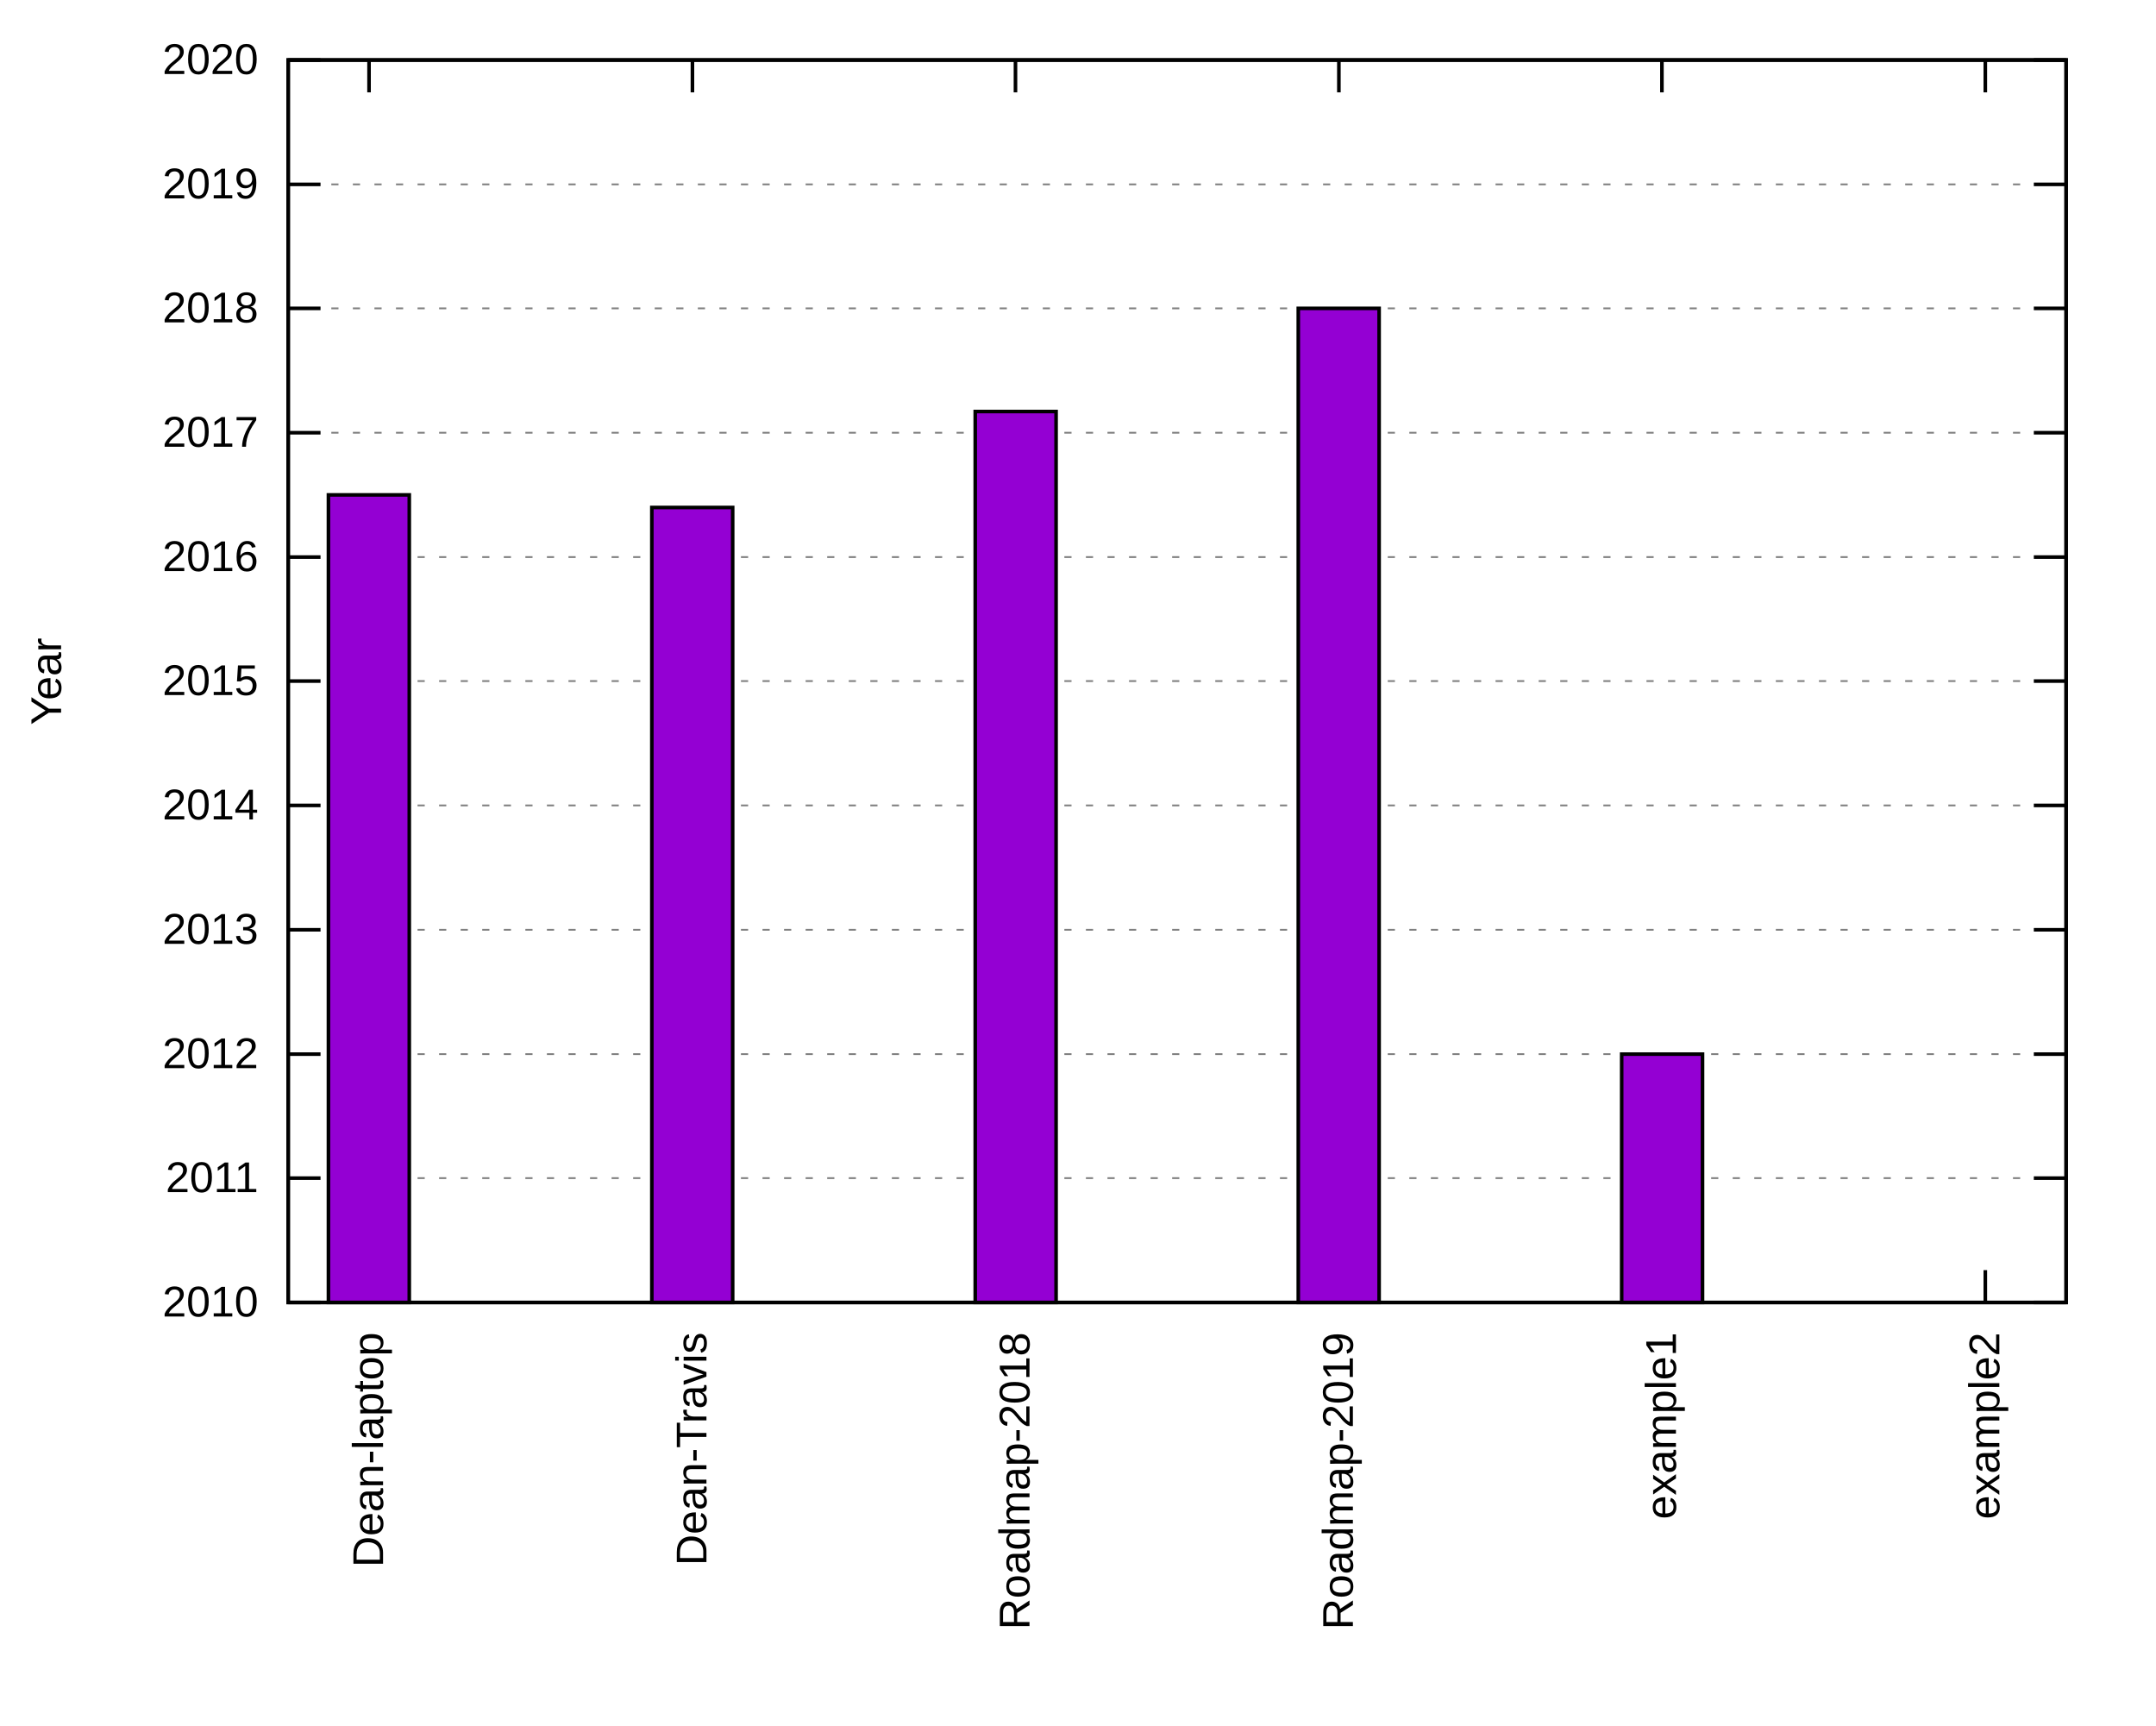
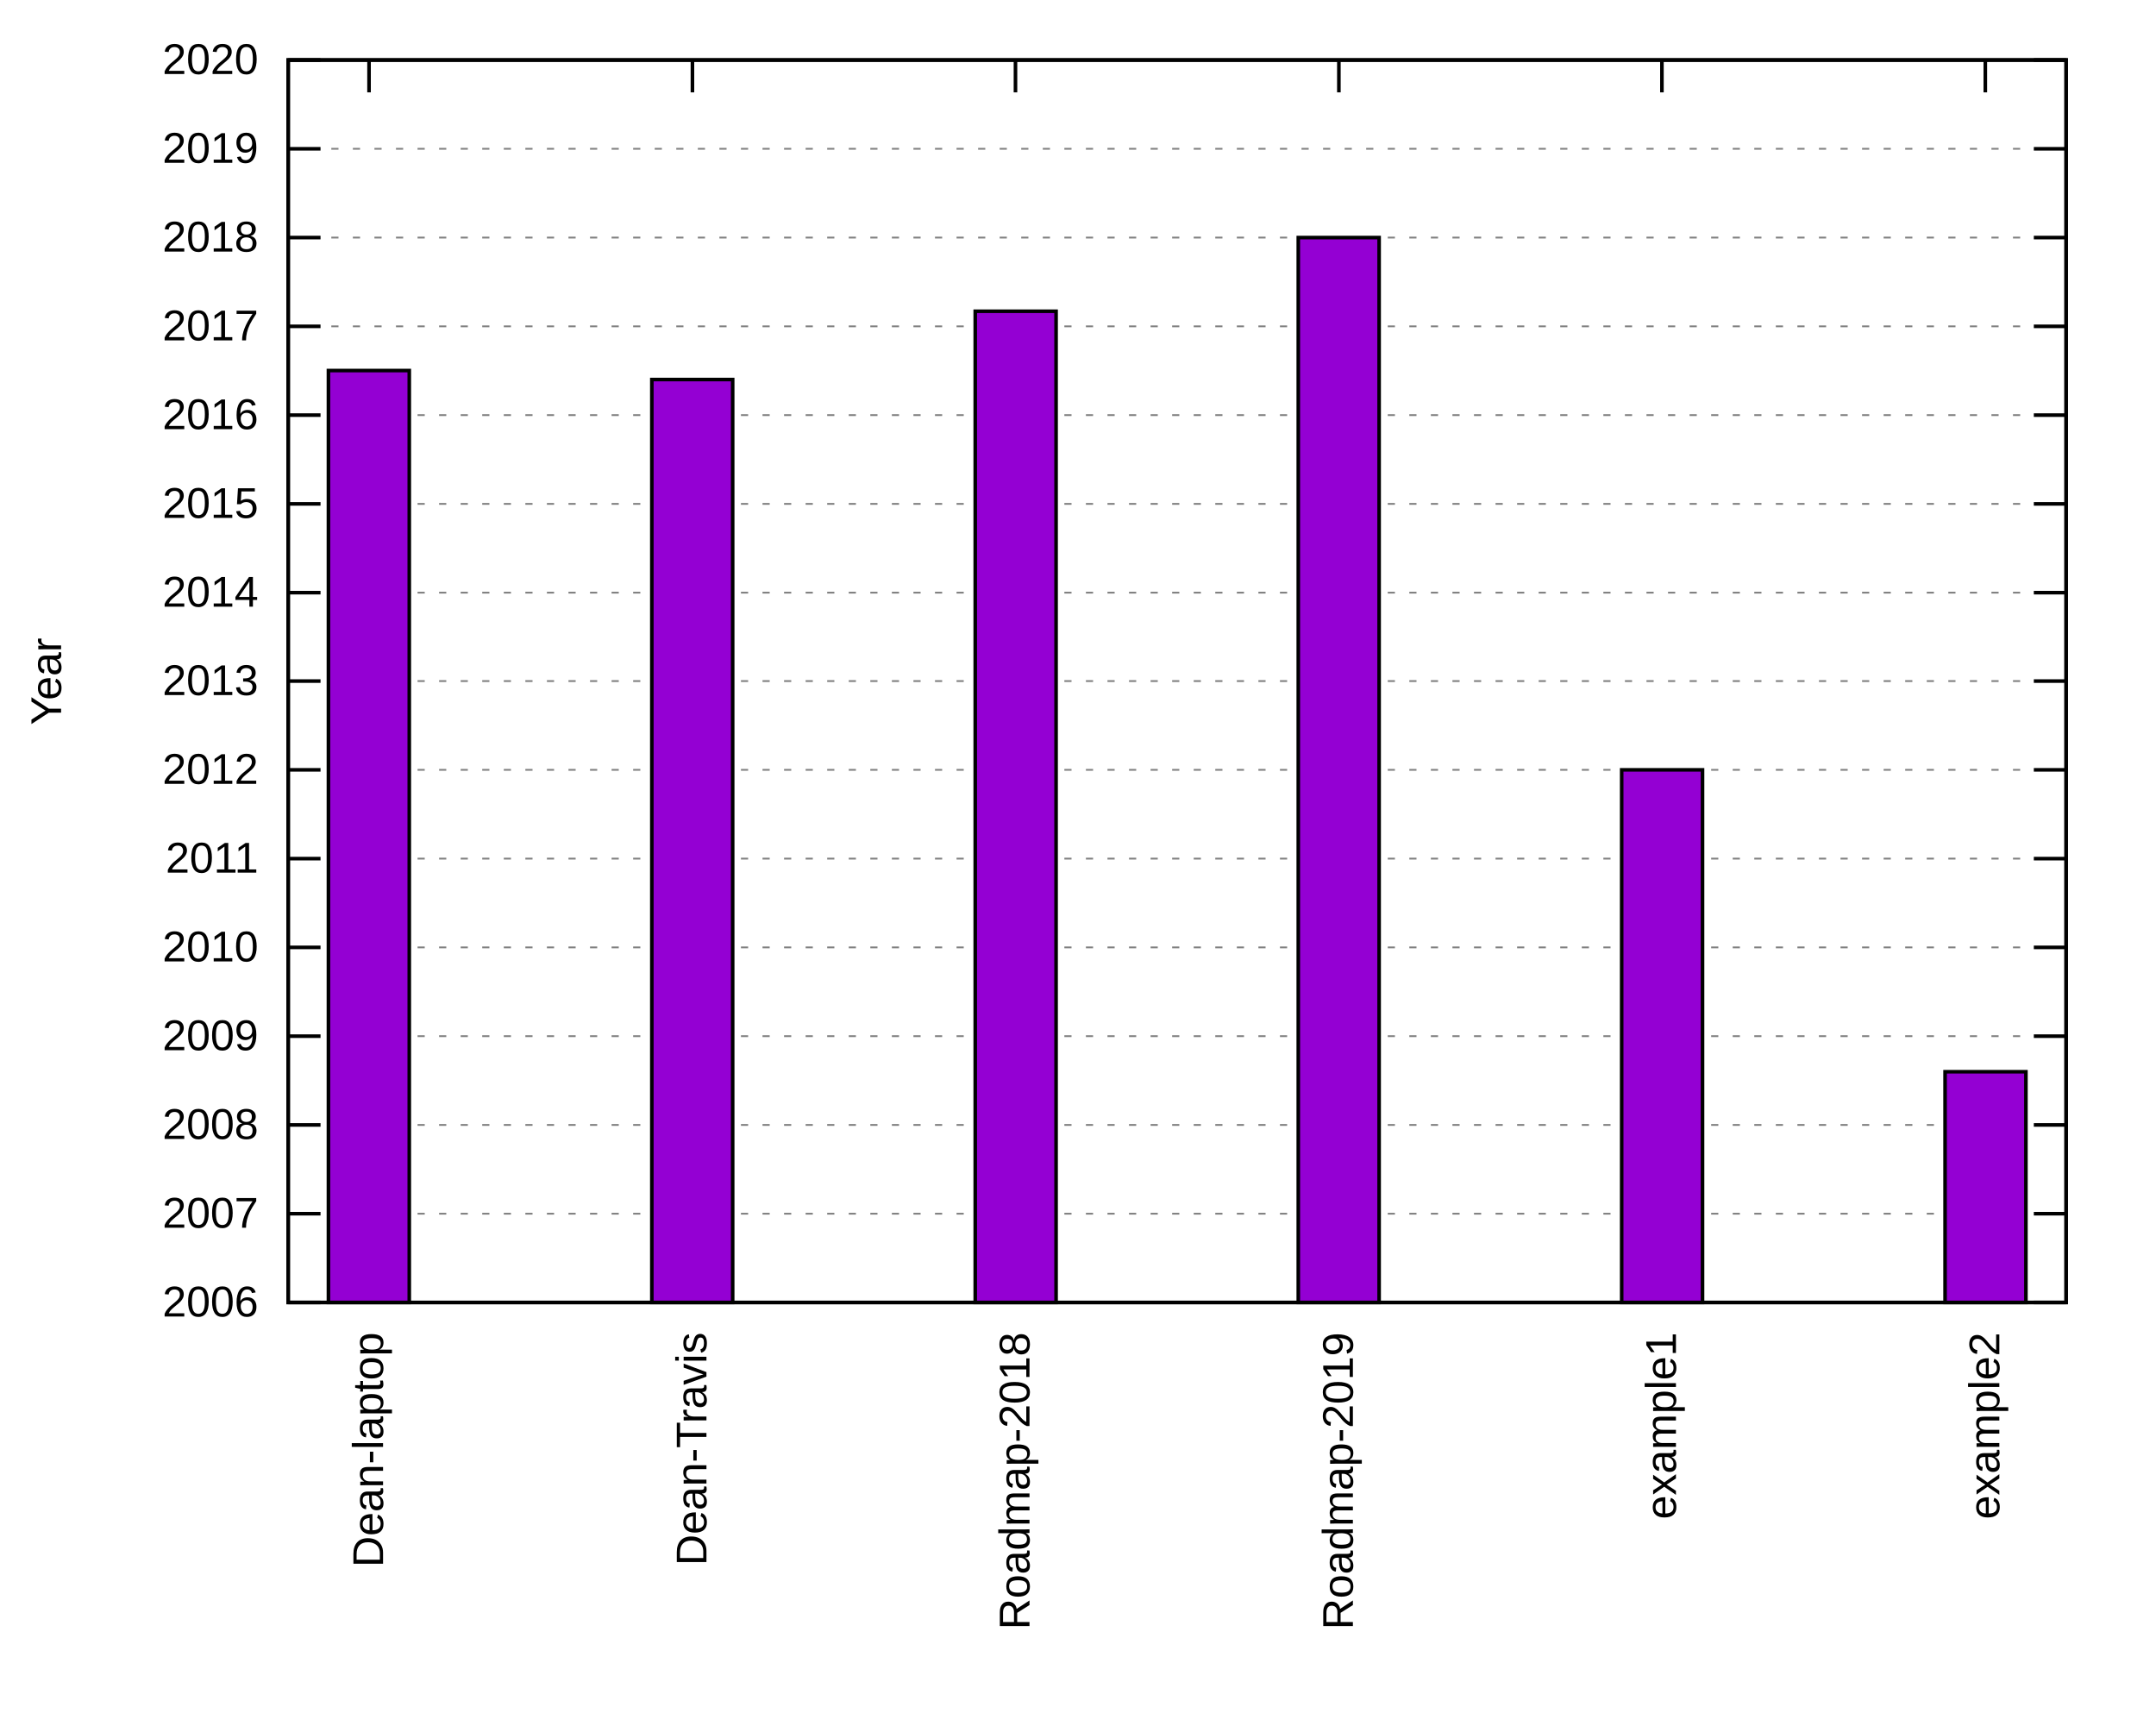
<svg xmlns="http://www.w3.org/2000/svg" xmlns:xlink="http://www.w3.org/1999/xlink" width="600" height="480" viewBox="0 0 600 480">
  <g id="gnuplot_canvas">
    <rect x="0" y="0" width="600" height="480" fill="none" />
    <defs>
      <circle id="gpDot" r="0.5" stroke-width="0.5" />
      <path id="gpPt0" stroke-width="0.222" stroke="currentColor" d="M-1,0 h2 M0,-1 v2" />
      <path id="gpPt1" stroke-width="0.222" stroke="currentColor" d="M-1,-1 L1,1 M1,-1 L-1,1" />
      <path id="gpPt2" stroke-width="0.222" stroke="currentColor" d="M-1,0 L1,0 M0,-1 L0,1 M-1,-1 L1,1 M-1,1 L1,-1" />
      <rect id="gpPt3" stroke-width="0.222" stroke="currentColor" x="-1" y="-1" width="2" height="2" />
      <rect id="gpPt4" stroke-width="0.222" stroke="currentColor" fill="currentColor" x="-1" y="-1" width="2" height="2" />
      <circle id="gpPt5" stroke-width="0.222" stroke="currentColor" cx="0" cy="0" r="1" />
      <use xlink:href="#gpPt5" id="gpPt6" fill="currentColor" stroke="none" />
      <path id="gpPt7" stroke-width="0.222" stroke="currentColor" d="M0,-1.33 L-1.33,0.67 L1.33,0.67 z" />
      <use xlink:href="#gpPt7" id="gpPt8" fill="currentColor" stroke="none" />
      <use xlink:href="#gpPt7" id="gpPt9" stroke="currentColor" transform="rotate(180)" />
      <use xlink:href="#gpPt9" id="gpPt10" fill="currentColor" stroke="none" />
      <use xlink:href="#gpPt3" id="gpPt11" stroke="currentColor" transform="rotate(45)" />
      <use xlink:href="#gpPt11" id="gpPt12" fill="currentColor" stroke="none" />
      <path id="gpPt13" stroke-width="0.222" stroke="currentColor" d="M0,1.330 L1.265,0.411 L0.782,-1.067 L-0.782,-1.076 L-1.265,0.411 z" />
      <use xlink:href="#gpPt13" id="gpPt14" fill="currentColor" stroke="none" />
      <filter id="textbox" filterUnits="objectBoundingBox" x="0" y="0" height="1" width="1">
        <feFlood flood-color="white" flood-opacity="1" result="bgnd" />
        <feComposite in="SourceGraphic" in2="bgnd" operator="atop" />
      </filter>
      <filter id="greybox" filterUnits="objectBoundingBox" x="0" y="0" height="1" width="1">
        <feFlood flood-color="lightgrey" flood-opacity="1" result="grey" />
        <feComposite in="SourceGraphic" in2="grey" operator="atop" />
      </filter>
    </defs>
    <g fill="none" color="white" stroke="currentColor" stroke-width="1.00" stroke-linecap="butt" stroke-linejoin="miter">
</g>
    <g fill="none" color="black" stroke="currentColor" stroke-width="1.00" stroke-linecap="butt" stroke-linejoin="miter">
</g>
    <g fill="none" color="black" stroke="black" stroke-width="0.50" stroke-linecap="butt" stroke-linejoin="miter">
</g>
    <g fill="none" color="gray" stroke="currentColor" stroke-width="0.50" stroke-linecap="butt" stroke-linejoin="miter">
      <path stroke="gray" stroke-dasharray="2,4" class="gridline" d="M80.2,362.4 L575.0,362.4  " />
    </g>
    <g fill="none" color="gray" stroke="gray" stroke-width="1.00" stroke-linecap="butt" stroke-linejoin="miter">
</g>
    <g fill="none" color="black" stroke="currentColor" stroke-width="1.00" stroke-linecap="butt" stroke-linejoin="miter">
      <path stroke="black" d="M80.2,362.4 L89.2,362.4 M575.0,362.4 L566.0,362.4  " />
      <g transform="translate(71.9,366.3)" stroke="none" fill="black" font-family="Arial" font-size="12.00" text-anchor="end">
        <text>
+           <tspan font-family="Arial"> 2006</tspan>
+         </text>
+       </g>
+     </g>
+     <g fill="none" color="black" stroke="currentColor" stroke-width="1.00" stroke-linecap="butt" stroke-linejoin="miter">
+ </g>
+     <g fill="none" color="black" stroke="black" stroke-width="0.50" stroke-linecap="butt" stroke-linejoin="miter">
+ </g>
+     <g fill="none" color="gray" stroke="currentColor" stroke-width="0.50" stroke-linecap="butt" stroke-linejoin="miter">
+       <path stroke="gray" stroke-dasharray="2,4" class="gridline" d="M80.2,337.7 L575.0,337.7  " />
+     </g>
+     <g fill="none" color="gray" stroke="gray" stroke-width="1.00" stroke-linecap="butt" stroke-linejoin="miter">
+ </g>
+     <g fill="none" color="black" stroke="currentColor" stroke-width="1.00" stroke-linecap="butt" stroke-linejoin="miter">
+       <path stroke="black" d="M80.2,337.7 L89.2,337.7 M575.0,337.7 L566.0,337.7  " />
+       <g transform="translate(71.9,341.6)" stroke="none" fill="black" font-family="Arial" font-size="12.00" text-anchor="end">
+         <text>
+           <tspan font-family="Arial"> 2007</tspan>
+         </text>
+       </g>
+     </g>
+     <g fill="none" color="black" stroke="currentColor" stroke-width="1.00" stroke-linecap="butt" stroke-linejoin="miter">
+ </g>
+     <g fill="none" color="black" stroke="black" stroke-width="0.50" stroke-linecap="butt" stroke-linejoin="miter">
+ </g>
+     <g fill="none" color="gray" stroke="currentColor" stroke-width="0.50" stroke-linecap="butt" stroke-linejoin="miter">
+       <path stroke="gray" stroke-dasharray="2,4" class="gridline" d="M80.2,313.0 L575.0,313.0  " />
+     </g>
+     <g fill="none" color="gray" stroke="gray" stroke-width="1.00" stroke-linecap="butt" stroke-linejoin="miter">
+ </g>
+     <g fill="none" color="black" stroke="currentColor" stroke-width="1.00" stroke-linecap="butt" stroke-linejoin="miter">
+       <path stroke="black" d="M80.2,313.0 L89.2,313.0 M575.0,313.0 L566.0,313.0  " />
+       <g transform="translate(71.9,316.9)" stroke="none" fill="black" font-family="Arial" font-size="12.00" text-anchor="end">
+         <text>
+           <tspan font-family="Arial"> 2008</tspan>
+         </text>
+       </g>
+     </g>
+     <g fill="none" color="black" stroke="currentColor" stroke-width="1.00" stroke-linecap="butt" stroke-linejoin="miter">
+ </g>
+     <g fill="none" color="black" stroke="black" stroke-width="0.50" stroke-linecap="butt" stroke-linejoin="miter">
+ </g>
+     <g fill="none" color="gray" stroke="currentColor" stroke-width="0.50" stroke-linecap="butt" stroke-linejoin="miter">
+       <path stroke="gray" stroke-dasharray="2,4" class="gridline" d="M80.2,288.3 L575.0,288.3  " />
+     </g>
+     <g fill="none" color="gray" stroke="gray" stroke-width="1.00" stroke-linecap="butt" stroke-linejoin="miter">
+ </g>
+     <g fill="none" color="black" stroke="currentColor" stroke-width="1.00" stroke-linecap="butt" stroke-linejoin="miter">
+       <path stroke="black" d="M80.2,288.3 L89.2,288.3 M575.0,288.3 L566.0,288.3  " />
+       <g transform="translate(71.9,292.2)" stroke="none" fill="black" font-family="Arial" font-size="12.00" text-anchor="end">
+         <text>
+           <tspan font-family="Arial"> 2009</tspan>
+         </text>
+       </g>
+     </g>
+     <g fill="none" color="black" stroke="currentColor" stroke-width="1.00" stroke-linecap="butt" stroke-linejoin="miter">
+ </g>
+     <g fill="none" color="black" stroke="black" stroke-width="0.50" stroke-linecap="butt" stroke-linejoin="miter">
+ </g>
+     <g fill="none" color="gray" stroke="currentColor" stroke-width="0.50" stroke-linecap="butt" stroke-linejoin="miter">
+       <path stroke="gray" stroke-dasharray="2,4" class="gridline" d="M80.2,263.6 L575.0,263.6  " />
+     </g>
+     <g fill="none" color="gray" stroke="gray" stroke-width="1.00" stroke-linecap="butt" stroke-linejoin="miter">
+ </g>
+     <g fill="none" color="black" stroke="currentColor" stroke-width="1.00" stroke-linecap="butt" stroke-linejoin="miter">
+       <path stroke="black" d="M80.2,263.6 L89.2,263.6 M575.0,263.6 L566.0,263.6  " />
+       <g transform="translate(71.9,267.5)" stroke="none" fill="black" font-family="Arial" font-size="12.00" text-anchor="end">
+         <text>
          <tspan font-family="Arial"> 2010</tspan>
        </text>
      </g>
    </g>
    <g fill="none" color="black" stroke="currentColor" stroke-width="1.00" stroke-linecap="butt" stroke-linejoin="miter">
</g>
    <g fill="none" color="black" stroke="black" stroke-width="0.50" stroke-linecap="butt" stroke-linejoin="miter">
</g>
    <g fill="none" color="gray" stroke="currentColor" stroke-width="0.50" stroke-linecap="butt" stroke-linejoin="miter">
-       <path stroke="gray" stroke-dasharray="2,4" class="gridline" d="M80.2,327.8 L575.0,327.8  " />
-     </g>
-     <g fill="none" color="gray" stroke="gray" stroke-width="1.00" stroke-linecap="butt" stroke-linejoin="miter">
- </g>
-     <g fill="none" color="black" stroke="currentColor" stroke-width="1.00" stroke-linecap="butt" stroke-linejoin="miter">
-       <path stroke="black" d="M80.2,327.8 L89.2,327.8 M575.0,327.8 L566.0,327.8  " />
-       <g transform="translate(71.9,331.7)" stroke="none" fill="black" font-family="Arial" font-size="12.00" text-anchor="end">
+       <path stroke="gray" stroke-dasharray="2,4" class="gridline" d="M80.2,238.9 L575.0,238.9  " />
+     </g>
+     <g fill="none" color="gray" stroke="gray" stroke-width="1.00" stroke-linecap="butt" stroke-linejoin="miter">
+ </g>
+     <g fill="none" color="black" stroke="currentColor" stroke-width="1.00" stroke-linecap="butt" stroke-linejoin="miter">
+       <path stroke="black" d="M80.2,238.9 L89.2,238.9 M575.0,238.9 L566.0,238.9  " />
+       <g transform="translate(71.9,242.8)" stroke="none" fill="black" font-family="Arial" font-size="12.00" text-anchor="end">
        <text>
          <tspan font-family="Arial"> 2011</tspan>
        </text>
      </g>
    </g>
    <g fill="none" color="black" stroke="currentColor" stroke-width="1.00" stroke-linecap="butt" stroke-linejoin="miter">
</g>
    <g fill="none" color="black" stroke="black" stroke-width="0.50" stroke-linecap="butt" stroke-linejoin="miter">
</g>
    <g fill="none" color="gray" stroke="currentColor" stroke-width="0.50" stroke-linecap="butt" stroke-linejoin="miter">
-       <path stroke="gray" stroke-dasharray="2,4" class="gridline" d="M80.2,293.3 L575.0,293.3  " />
-     </g>
-     <g fill="none" color="gray" stroke="gray" stroke-width="1.00" stroke-linecap="butt" stroke-linejoin="miter">
- </g>
-     <g fill="none" color="black" stroke="currentColor" stroke-width="1.00" stroke-linecap="butt" stroke-linejoin="miter">
-       <path stroke="black" d="M80.2,293.3 L89.2,293.3 M575.0,293.3 L566.0,293.3  " />
-       <g transform="translate(71.9,297.2)" stroke="none" fill="black" font-family="Arial" font-size="12.00" text-anchor="end">
+       <path stroke="gray" stroke-dasharray="2,4" class="gridline" d="M80.2,214.2 L575.0,214.2  " />
+     </g>
+     <g fill="none" color="gray" stroke="gray" stroke-width="1.00" stroke-linecap="butt" stroke-linejoin="miter">
+ </g>
+     <g fill="none" color="black" stroke="currentColor" stroke-width="1.00" stroke-linecap="butt" stroke-linejoin="miter">
+       <path stroke="black" d="M80.2,214.2 L89.2,214.2 M575.0,214.2 L566.0,214.2  " />
+       <g transform="translate(71.9,218.1)" stroke="none" fill="black" font-family="Arial" font-size="12.00" text-anchor="end">
        <text>
          <tspan font-family="Arial"> 2012</tspan>
-         </text>
-       </g>
-     </g>
-     <g fill="none" color="black" stroke="currentColor" stroke-width="1.00" stroke-linecap="butt" stroke-linejoin="miter">
- </g>
-     <g fill="none" color="black" stroke="black" stroke-width="0.50" stroke-linecap="butt" stroke-linejoin="miter">
- </g>
-     <g fill="none" color="gray" stroke="currentColor" stroke-width="0.50" stroke-linecap="butt" stroke-linejoin="miter">
-       <path stroke="gray" stroke-dasharray="2,4" class="gridline" d="M80.2,258.7 L575.0,258.7  " />
-     </g>
-     <g fill="none" color="gray" stroke="gray" stroke-width="1.00" stroke-linecap="butt" stroke-linejoin="miter">
- </g>
-     <g fill="none" color="black" stroke="currentColor" stroke-width="1.00" stroke-linecap="butt" stroke-linejoin="miter">
-       <path stroke="black" d="M80.2,258.7 L89.2,258.7 M575.0,258.7 L566.0,258.7  " />
-       <g transform="translate(71.9,262.6)" stroke="none" fill="black" font-family="Arial" font-size="12.00" text-anchor="end">
-         <text>
-           <tspan font-family="Arial"> 2013</tspan>
-         </text>
-       </g>
-     </g>
-     <g fill="none" color="black" stroke="currentColor" stroke-width="1.00" stroke-linecap="butt" stroke-linejoin="miter">
- </g>
-     <g fill="none" color="black" stroke="black" stroke-width="0.50" stroke-linecap="butt" stroke-linejoin="miter">
- </g>
-     <g fill="none" color="gray" stroke="currentColor" stroke-width="0.50" stroke-linecap="butt" stroke-linejoin="miter">
-       <path stroke="gray" stroke-dasharray="2,4" class="gridline" d="M80.2,224.1 L575.0,224.1  " />
-     </g>
-     <g fill="none" color="gray" stroke="gray" stroke-width="1.00" stroke-linecap="butt" stroke-linejoin="miter">
- </g>
-     <g fill="none" color="black" stroke="currentColor" stroke-width="1.00" stroke-linecap="butt" stroke-linejoin="miter">
-       <path stroke="black" d="M80.2,224.1 L89.2,224.1 M575.0,224.1 L566.0,224.1  " />
-       <g transform="translate(71.9,228.0)" stroke="none" fill="black" font-family="Arial" font-size="12.00" text-anchor="end">
-         <text>
-           <tspan font-family="Arial"> 2014</tspan>
        </text>
      </g>
    </g>
    <g fill="none" color="black" stroke="currentColor" stroke-width="1.00" stroke-linecap="butt" stroke-linejoin="miter">
</g>
    <g fill="none" color="black" stroke="black" stroke-width="0.50" stroke-linecap="butt" stroke-linejoin="miter">
</g>
    <g fill="none" color="gray" stroke="currentColor" stroke-width="0.50" stroke-linecap="butt" stroke-linejoin="miter">
      <path stroke="gray" stroke-dasharray="2,4" class="gridline" d="M80.2,189.5 L575.0,189.5  " />
    </g>
    <g fill="none" color="gray" stroke="gray" stroke-width="1.00" stroke-linecap="butt" stroke-linejoin="miter">
</g>
    <g fill="none" color="black" stroke="currentColor" stroke-width="1.00" stroke-linecap="butt" stroke-linejoin="miter">
      <path stroke="black" d="M80.2,189.5 L89.2,189.5 M575.0,189.5 L566.0,189.5  " />
      <g transform="translate(71.9,193.4)" stroke="none" fill="black" font-family="Arial" font-size="12.00" text-anchor="end">
        <text>
+           <tspan font-family="Arial"> 2013</tspan>
+         </text>
+       </g>
+     </g>
+     <g fill="none" color="black" stroke="currentColor" stroke-width="1.00" stroke-linecap="butt" stroke-linejoin="miter">
+ </g>
+     <g fill="none" color="black" stroke="black" stroke-width="0.50" stroke-linecap="butt" stroke-linejoin="miter">
+ </g>
+     <g fill="none" color="gray" stroke="currentColor" stroke-width="0.50" stroke-linecap="butt" stroke-linejoin="miter">
+       <path stroke="gray" stroke-dasharray="2,4" class="gridline" d="M80.2,164.9 L575.0,164.9  " />
+     </g>
+     <g fill="none" color="gray" stroke="gray" stroke-width="1.00" stroke-linecap="butt" stroke-linejoin="miter">
+ </g>
+     <g fill="none" color="black" stroke="currentColor" stroke-width="1.00" stroke-linecap="butt" stroke-linejoin="miter">
+       <path stroke="black" d="M80.2,164.9 L89.2,164.9 M575.0,164.9 L566.0,164.9  " />
+       <g transform="translate(71.9,168.8)" stroke="none" fill="black" font-family="Arial" font-size="12.00" text-anchor="end">
+         <text>
+           <tspan font-family="Arial"> 2014</tspan>
+         </text>
+       </g>
+     </g>
+     <g fill="none" color="black" stroke="currentColor" stroke-width="1.00" stroke-linecap="butt" stroke-linejoin="miter">
+ </g>
+     <g fill="none" color="black" stroke="black" stroke-width="0.50" stroke-linecap="butt" stroke-linejoin="miter">
+ </g>
+     <g fill="none" color="gray" stroke="currentColor" stroke-width="0.50" stroke-linecap="butt" stroke-linejoin="miter">
+       <path stroke="gray" stroke-dasharray="2,4" class="gridline" d="M80.2,140.2 L575.0,140.2  " />
+     </g>
+     <g fill="none" color="gray" stroke="gray" stroke-width="1.00" stroke-linecap="butt" stroke-linejoin="miter">
+ </g>
+     <g fill="none" color="black" stroke="currentColor" stroke-width="1.00" stroke-linecap="butt" stroke-linejoin="miter">
+       <path stroke="black" d="M80.2,140.2 L89.2,140.2 M575.0,140.2 L566.0,140.2  " />
+       <g transform="translate(71.9,144.1)" stroke="none" fill="black" font-family="Arial" font-size="12.00" text-anchor="end">
+         <text>
          <tspan font-family="Arial"> 2015</tspan>
        </text>
      </g>
    </g>
    <g fill="none" color="black" stroke="currentColor" stroke-width="1.00" stroke-linecap="butt" stroke-linejoin="miter">
</g>
    <g fill="none" color="black" stroke="black" stroke-width="0.50" stroke-linecap="butt" stroke-linejoin="miter">
</g>
    <g fill="none" color="gray" stroke="currentColor" stroke-width="0.50" stroke-linecap="butt" stroke-linejoin="miter">
-       <path stroke="gray" stroke-dasharray="2,4" class="gridline" d="M80.2,155.0 L575.0,155.0  " />
-     </g>
-     <g fill="none" color="gray" stroke="gray" stroke-width="1.00" stroke-linecap="butt" stroke-linejoin="miter">
- </g>
-     <g fill="none" color="black" stroke="currentColor" stroke-width="1.00" stroke-linecap="butt" stroke-linejoin="miter">
-       <path stroke="black" d="M80.2,155.0 L89.2,155.0 M575.0,155.0 L566.0,155.0  " />
-       <g transform="translate(71.9,158.9)" stroke="none" fill="black" font-family="Arial" font-size="12.00" text-anchor="end">
+       <path stroke="gray" stroke-dasharray="2,4" class="gridline" d="M80.2,115.5 L575.0,115.5  " />
+     </g>
+     <g fill="none" color="gray" stroke="gray" stroke-width="1.00" stroke-linecap="butt" stroke-linejoin="miter">
+ </g>
+     <g fill="none" color="black" stroke="currentColor" stroke-width="1.00" stroke-linecap="butt" stroke-linejoin="miter">
+       <path stroke="black" d="M80.2,115.5 L89.2,115.5 M575.0,115.5 L566.0,115.5  " />
+       <g transform="translate(71.9,119.4)" stroke="none" fill="black" font-family="Arial" font-size="12.00" text-anchor="end">
        <text>
          <tspan font-family="Arial"> 2016</tspan>
        </text>
      </g>
    </g>
    <g fill="none" color="black" stroke="currentColor" stroke-width="1.00" stroke-linecap="butt" stroke-linejoin="miter">
</g>
    <g fill="none" color="black" stroke="black" stroke-width="0.50" stroke-linecap="butt" stroke-linejoin="miter">
</g>
    <g fill="none" color="gray" stroke="currentColor" stroke-width="0.50" stroke-linecap="butt" stroke-linejoin="miter">
-       <path stroke="gray" stroke-dasharray="2,4" class="gridline" d="M80.2,120.4 L575.0,120.4  " />
-     </g>
-     <g fill="none" color="gray" stroke="gray" stroke-width="1.00" stroke-linecap="butt" stroke-linejoin="miter">
- </g>
-     <g fill="none" color="black" stroke="currentColor" stroke-width="1.00" stroke-linecap="butt" stroke-linejoin="miter">
-       <path stroke="black" d="M80.2,120.4 L89.2,120.4 M575.0,120.4 L566.0,120.4  " />
-       <g transform="translate(71.9,124.3)" stroke="none" fill="black" font-family="Arial" font-size="12.00" text-anchor="end">
+       <path stroke="gray" stroke-dasharray="2,4" class="gridline" d="M80.2,90.8 L575.0,90.8  " />
+     </g>
+     <g fill="none" color="gray" stroke="gray" stroke-width="1.00" stroke-linecap="butt" stroke-linejoin="miter">
+ </g>
+     <g fill="none" color="black" stroke="currentColor" stroke-width="1.00" stroke-linecap="butt" stroke-linejoin="miter">
+       <path stroke="black" d="M80.2,90.8 L89.2,90.8 M575.0,90.8 L566.0,90.8  " />
+       <g transform="translate(71.9,94.7)" stroke="none" fill="black" font-family="Arial" font-size="12.00" text-anchor="end">
        <text>
          <tspan font-family="Arial"> 2017</tspan>
        </text>
      </g>
    </g>
    <g fill="none" color="black" stroke="currentColor" stroke-width="1.00" stroke-linecap="butt" stroke-linejoin="miter">
</g>
    <g fill="none" color="black" stroke="black" stroke-width="0.50" stroke-linecap="butt" stroke-linejoin="miter">
</g>
    <g fill="none" color="gray" stroke="currentColor" stroke-width="0.50" stroke-linecap="butt" stroke-linejoin="miter">
-       <path stroke="gray" stroke-dasharray="2,4" class="gridline" d="M80.2,85.8 L575.0,85.8  " />
-     </g>
-     <g fill="none" color="gray" stroke="gray" stroke-width="1.00" stroke-linecap="butt" stroke-linejoin="miter">
- </g>
-     <g fill="none" color="black" stroke="currentColor" stroke-width="1.00" stroke-linecap="butt" stroke-linejoin="miter">
-       <path stroke="black" d="M80.2,85.8 L89.2,85.8 M575.0,85.8 L566.0,85.8  " />
-       <g transform="translate(71.9,89.7)" stroke="none" fill="black" font-family="Arial" font-size="12.00" text-anchor="end">
+       <path stroke="gray" stroke-dasharray="2,4" class="gridline" d="M80.2,66.1 L575.0,66.1  " />
+     </g>
+     <g fill="none" color="gray" stroke="gray" stroke-width="1.00" stroke-linecap="butt" stroke-linejoin="miter">
+ </g>
+     <g fill="none" color="black" stroke="currentColor" stroke-width="1.00" stroke-linecap="butt" stroke-linejoin="miter">
+       <path stroke="black" d="M80.2,66.1 L89.2,66.1 M575.0,66.1 L566.0,66.1  " />
+       <g transform="translate(71.9,70.0)" stroke="none" fill="black" font-family="Arial" font-size="12.00" text-anchor="end">
        <text>
          <tspan font-family="Arial"> 2018</tspan>
        </text>
      </g>
    </g>
    <g fill="none" color="black" stroke="currentColor" stroke-width="1.00" stroke-linecap="butt" stroke-linejoin="miter">
</g>
    <g fill="none" color="black" stroke="black" stroke-width="0.50" stroke-linecap="butt" stroke-linejoin="miter">
</g>
    <g fill="none" color="gray" stroke="currentColor" stroke-width="0.50" stroke-linecap="butt" stroke-linejoin="miter">
-       <path stroke="gray" stroke-dasharray="2,4" class="gridline" d="M80.2,51.3 L575.0,51.3  " />
-     </g>
-     <g fill="none" color="gray" stroke="gray" stroke-width="1.00" stroke-linecap="butt" stroke-linejoin="miter">
- </g>
-     <g fill="none" color="black" stroke="currentColor" stroke-width="1.00" stroke-linecap="butt" stroke-linejoin="miter">
-       <path stroke="black" d="M80.2,51.3 L89.2,51.3 M575.0,51.3 L566.0,51.3  " />
-       <g transform="translate(71.9,55.2)" stroke="none" fill="black" font-family="Arial" font-size="12.00" text-anchor="end">
+       <path stroke="gray" stroke-dasharray="2,4" class="gridline" d="M80.2,41.4 L575.0,41.4  " />
+     </g>
+     <g fill="none" color="gray" stroke="gray" stroke-width="1.00" stroke-linecap="butt" stroke-linejoin="miter">
+ </g>
+     <g fill="none" color="black" stroke="currentColor" stroke-width="1.00" stroke-linecap="butt" stroke-linejoin="miter">
+       <path stroke="black" d="M80.2,41.4 L89.2,41.4 M575.0,41.4 L566.0,41.4  " />
+       <g transform="translate(71.9,45.3)" stroke="none" fill="black" font-family="Arial" font-size="12.00" text-anchor="end">
        <text>
          <tspan font-family="Arial"> 2019</tspan>
        </text>
      </g>
    </g>
    <g fill="none" color="black" stroke="currentColor" stroke-width="1.00" stroke-linecap="butt" stroke-linejoin="miter">
</g>
    <g fill="none" color="black" stroke="black" stroke-width="0.50" stroke-linecap="butt" stroke-linejoin="miter">
</g>
    <g fill="none" color="gray" stroke="currentColor" stroke-width="0.50" stroke-linecap="butt" stroke-linejoin="miter">
      <path stroke="gray" stroke-dasharray="2,4" class="gridline" d="M80.2,16.7 L575.0,16.7  " />
    </g>
    <g fill="none" color="gray" stroke="gray" stroke-width="1.00" stroke-linecap="butt" stroke-linejoin="miter">
</g>
    <g fill="none" color="black" stroke="currentColor" stroke-width="1.00" stroke-linecap="butt" stroke-linejoin="miter">
      <path stroke="black" d="M80.2,16.7 L89.2,16.7 M575.0,16.7 L566.0,16.7  " />
      <g transform="translate(71.9,20.6)" stroke="none" fill="black" font-family="Arial" font-size="12.00" text-anchor="end">
        <text>
          <tspan font-family="Arial"> 2020</tspan>
        </text>
      </g>
    </g>
    <g fill="none" color="black" stroke="currentColor" stroke-width="1.00" stroke-linecap="butt" stroke-linejoin="miter">
      <path stroke="black" d="M102.7,362.4 L102.7,353.4 M102.7,16.7 L102.7,25.7  " />
      <g transform="translate(106.6,370.7) rotate(270)" stroke="none" fill="black" font-family="Arial" font-size="12.00" text-anchor="end">
        <text>
          <tspan font-family="Arial">Dean-laptop</tspan>
        </text>
      </g>
    </g>
    <g fill="none" color="black" stroke="currentColor" stroke-width="1.00" stroke-linecap="butt" stroke-linejoin="miter">
      <path stroke="black" d="M192.7,362.4 L192.7,353.4 M192.7,16.7 L192.7,25.7  " />
      <g transform="translate(196.6,370.7) rotate(270)" stroke="none" fill="black" font-family="Arial" font-size="12.00" text-anchor="end">
        <text>
          <tspan font-family="Arial">Dean-Travis</tspan>
        </text>
      </g>
    </g>
    <g fill="none" color="black" stroke="currentColor" stroke-width="1.00" stroke-linecap="butt" stroke-linejoin="miter">
      <path stroke="black" d="M282.6,362.4 L282.6,353.4 M282.6,16.7 L282.6,25.7  " />
      <g transform="translate(286.5,370.7) rotate(270)" stroke="none" fill="black" font-family="Arial" font-size="12.00" text-anchor="end">
        <text>
          <tspan font-family="Arial">Roadmap-2018</tspan>
        </text>
      </g>
    </g>
    <g fill="none" color="black" stroke="currentColor" stroke-width="1.00" stroke-linecap="butt" stroke-linejoin="miter">
      <path stroke="black" d="M372.6,362.4 L372.6,353.4 M372.6,16.7 L372.6,25.7  " />
      <g transform="translate(376.5,370.7) rotate(270)" stroke="none" fill="black" font-family="Arial" font-size="12.00" text-anchor="end">
        <text>
          <tspan font-family="Arial">Roadmap-2019</tspan>
        </text>
      </g>
    </g>
    <g fill="none" color="black" stroke="currentColor" stroke-width="1.00" stroke-linecap="butt" stroke-linejoin="miter">
      <path stroke="black" d="M462.5,362.4 L462.5,353.4 M462.5,16.7 L462.5,25.7  " />
      <g transform="translate(466.4,370.7) rotate(270)" stroke="none" fill="black" font-family="Arial" font-size="12.00" text-anchor="end">
        <text>
          <tspan font-family="Arial">example1</tspan>
        </text>
      </g>
    </g>
    <g fill="none" color="black" stroke="currentColor" stroke-width="1.00" stroke-linecap="butt" stroke-linejoin="miter">
      <path stroke="black" d="M552.5,362.4 L552.5,353.4 M552.5,16.7 L552.5,25.7  " />
      <g transform="translate(556.4,370.7) rotate(270)" stroke="none" fill="black" font-family="Arial" font-size="12.00" text-anchor="end">
        <text>
          <tspan font-family="Arial">example2</tspan>
        </text>
      </g>
    </g>
    <g fill="none" color="black" stroke="currentColor" stroke-width="1.00" stroke-linecap="butt" stroke-linejoin="miter">
</g>
    <g fill="none" color="black" stroke="currentColor" stroke-width="1.00" stroke-linecap="butt" stroke-linejoin="miter">
      <path stroke="black" d="M80.2,16.7 L80.2,362.4 L575.0,362.4 L575.0,16.7 L80.2,16.7 Z  " />
    </g>
    <g fill="none" color="black" stroke="currentColor" stroke-width="1.00" stroke-linecap="butt" stroke-linejoin="miter">
      <g transform="translate(17.0,189.6) rotate(270)" stroke="none" fill="black" font-family="Arial" font-size="12.00" text-anchor="middle">
        <text>
          <tspan font-family="Arial">Year</tspan>
        </text>
      </g>
    </g>
    <g fill="none" color="black" stroke="currentColor" stroke-width="1.00" stroke-linecap="butt" stroke-linejoin="miter">
</g>
    <g id="gnuplot_plot_1">
      <g fill="none" color="black" stroke="currentColor" stroke-width="1.00" stroke-linecap="butt" stroke-linejoin="miter">
        <g stroke="none" shape-rendering="crispEdges">
-           <polygon fill="rgb(148,   0, 211)" points="91.4,362.4 114.0,362.4 114.0,137.6 91.4,137.6 " />
-         </g>
-         <path stroke="black" d="M91.4,362.4 L91.4,137.7 L113.9,137.7 L113.9,362.4 L91.4,362.4 Z  " />
-       </g>
-       <g fill="none" color="black" stroke="currentColor" stroke-width="1.00" stroke-linecap="butt" stroke-linejoin="miter">
-         <g stroke="none" shape-rendering="crispEdges">
-           <polygon fill="rgb(148,   0, 211)" points="181.4,362.4 204.0,362.4 204.0,141.1 181.4,141.1 " />
-         </g>
-         <path stroke="black" d="M181.4,362.4 L181.4,141.2 L203.9,141.2 L203.9,362.4 L181.4,362.4 Z  " />
-       </g>
-       <g fill="none" color="black" stroke="currentColor" stroke-width="1.00" stroke-linecap="butt" stroke-linejoin="miter">
-         <g stroke="none" shape-rendering="crispEdges">
-           <polygon fill="rgb(148,   0, 211)" points="271.4,362.4 294.0,362.4 294.0,114.4 271.4,114.4 " />
-         </g>
-         <path stroke="black" d="M271.4,362.4 L271.4,114.5 L293.9,114.5 L293.9,362.4 L271.4,362.4 Z  " />
-       </g>
-       <g fill="none" color="black" stroke="currentColor" stroke-width="1.00" stroke-linecap="butt" stroke-linejoin="miter">
-         <g stroke="none" shape-rendering="crispEdges">
-           <polygon fill="rgb(148,   0, 211)" points="361.3,362.4 383.9,362.4 383.9,85.7 361.3,85.7 " />
-         </g>
-         <path stroke="black" d="M361.3,362.4 L361.3,85.8 L383.8,85.8 L383.8,362.4 L361.3,362.4 Z  " />
-       </g>
-       <g fill="none" color="black" stroke="currentColor" stroke-width="1.00" stroke-linecap="butt" stroke-linejoin="miter">
-         <g stroke="none" shape-rendering="crispEdges">
-           <polygon fill="rgb(148,   0, 211)" points="451.3,362.4 473.9,362.4 473.9,293.2 451.3,293.2 " />
-         </g>
-         <path stroke="black" d="M451.3,362.4 L451.3,293.3 L473.8,293.3 L473.8,362.4 L451.3,362.4 Z  " />
+           <polygon fill="rgb(148,   0, 211)" points="91.4,362.4 114.0,362.4 114.0,103.0 91.4,103.0 " />
+         </g>
+         <path stroke="black" d="M91.4,362.4 L91.4,103.1 L113.9,103.1 L113.9,362.4 L91.4,362.4 Z  " />
+       </g>
+       <g fill="none" color="black" stroke="currentColor" stroke-width="1.00" stroke-linecap="butt" stroke-linejoin="miter">
+         <g stroke="none" shape-rendering="crispEdges">
+           <polygon fill="rgb(148,   0, 211)" points="181.4,362.4 204.0,362.4 204.0,105.5 181.4,105.5 " />
+         </g>
+         <path stroke="black" d="M181.4,362.4 L181.4,105.6 L203.9,105.6 L203.9,362.4 L181.4,362.4 Z  " />
+       </g>
+       <g fill="none" color="black" stroke="currentColor" stroke-width="1.00" stroke-linecap="butt" stroke-linejoin="miter">
+         <g stroke="none" shape-rendering="crispEdges">
+           <polygon fill="rgb(148,   0, 211)" points="271.4,362.4 294.0,362.4 294.0,86.5 271.4,86.5 " />
+         </g>
+         <path stroke="black" d="M271.4,362.4 L271.4,86.6 L293.9,86.6 L293.9,362.4 L271.4,362.4 Z  " />
+       </g>
+       <g fill="none" color="black" stroke="currentColor" stroke-width="1.00" stroke-linecap="butt" stroke-linejoin="miter">
+         <g stroke="none" shape-rendering="crispEdges">
+           <polygon fill="rgb(148,   0, 211)" points="361.3,362.4 383.9,362.4 383.9,66.0 361.3,66.0 " />
+         </g>
+         <path stroke="black" d="M361.3,362.4 L361.3,66.1 L383.8,66.1 L383.8,362.4 L361.3,362.4 Z  " />
+       </g>
+       <g fill="none" color="black" stroke="currentColor" stroke-width="1.00" stroke-linecap="butt" stroke-linejoin="miter">
+         <g stroke="none" shape-rendering="crispEdges">
+           <polygon fill="rgb(148,   0, 211)" points="451.3,362.4 473.9,362.4 473.9,214.1 451.3,214.1 " />
+         </g>
+         <path stroke="black" d="M451.3,362.4 L451.3,214.2 L473.8,214.2 L473.8,362.4 L451.3,362.4 Z  " />
+       </g>
+       <g fill="none" color="black" stroke="currentColor" stroke-width="1.00" stroke-linecap="butt" stroke-linejoin="miter">
+         <g stroke="none" shape-rendering="crispEdges">
+           <polygon fill="rgb(148,   0, 211)" points="541.3,362.4 563.9,362.4 563.9,298.1 541.3,298.1 " />
+         </g>
+         <path stroke="black" d="M541.3,362.4 L541.3,298.2 L563.8,298.2 L563.8,362.4 L541.3,362.4 Z  " />
      </g>
      <g fill="none" color="black" stroke="currentColor" stroke-width="1.00" stroke-linecap="butt" stroke-linejoin="miter">
</g>
    </g>
    <g fill="none" color="white" stroke="rgb(148,   0, 211)" stroke-width="2.00" stroke-linecap="butt" stroke-linejoin="miter">
</g>
    <g fill="none" color="black" stroke="currentColor" stroke-width="2.00" stroke-linecap="butt" stroke-linejoin="miter">
</g>
    <g fill="none" color="black" stroke="black" stroke-width="1.00" stroke-linecap="butt" stroke-linejoin="miter">
</g>
    <g fill="none" color="black" stroke="currentColor" stroke-width="1.00" stroke-linecap="butt" stroke-linejoin="miter">
      <path stroke="black" d="M80.2,16.7 L80.2,362.4 L575.0,362.4 L575.0,16.7 L80.2,16.7 Z  " />
    </g>
    <g fill="none" color="black" stroke="currentColor" stroke-width="1.00" stroke-linecap="butt" stroke-linejoin="miter">
</g>
  </g>
</svg>
